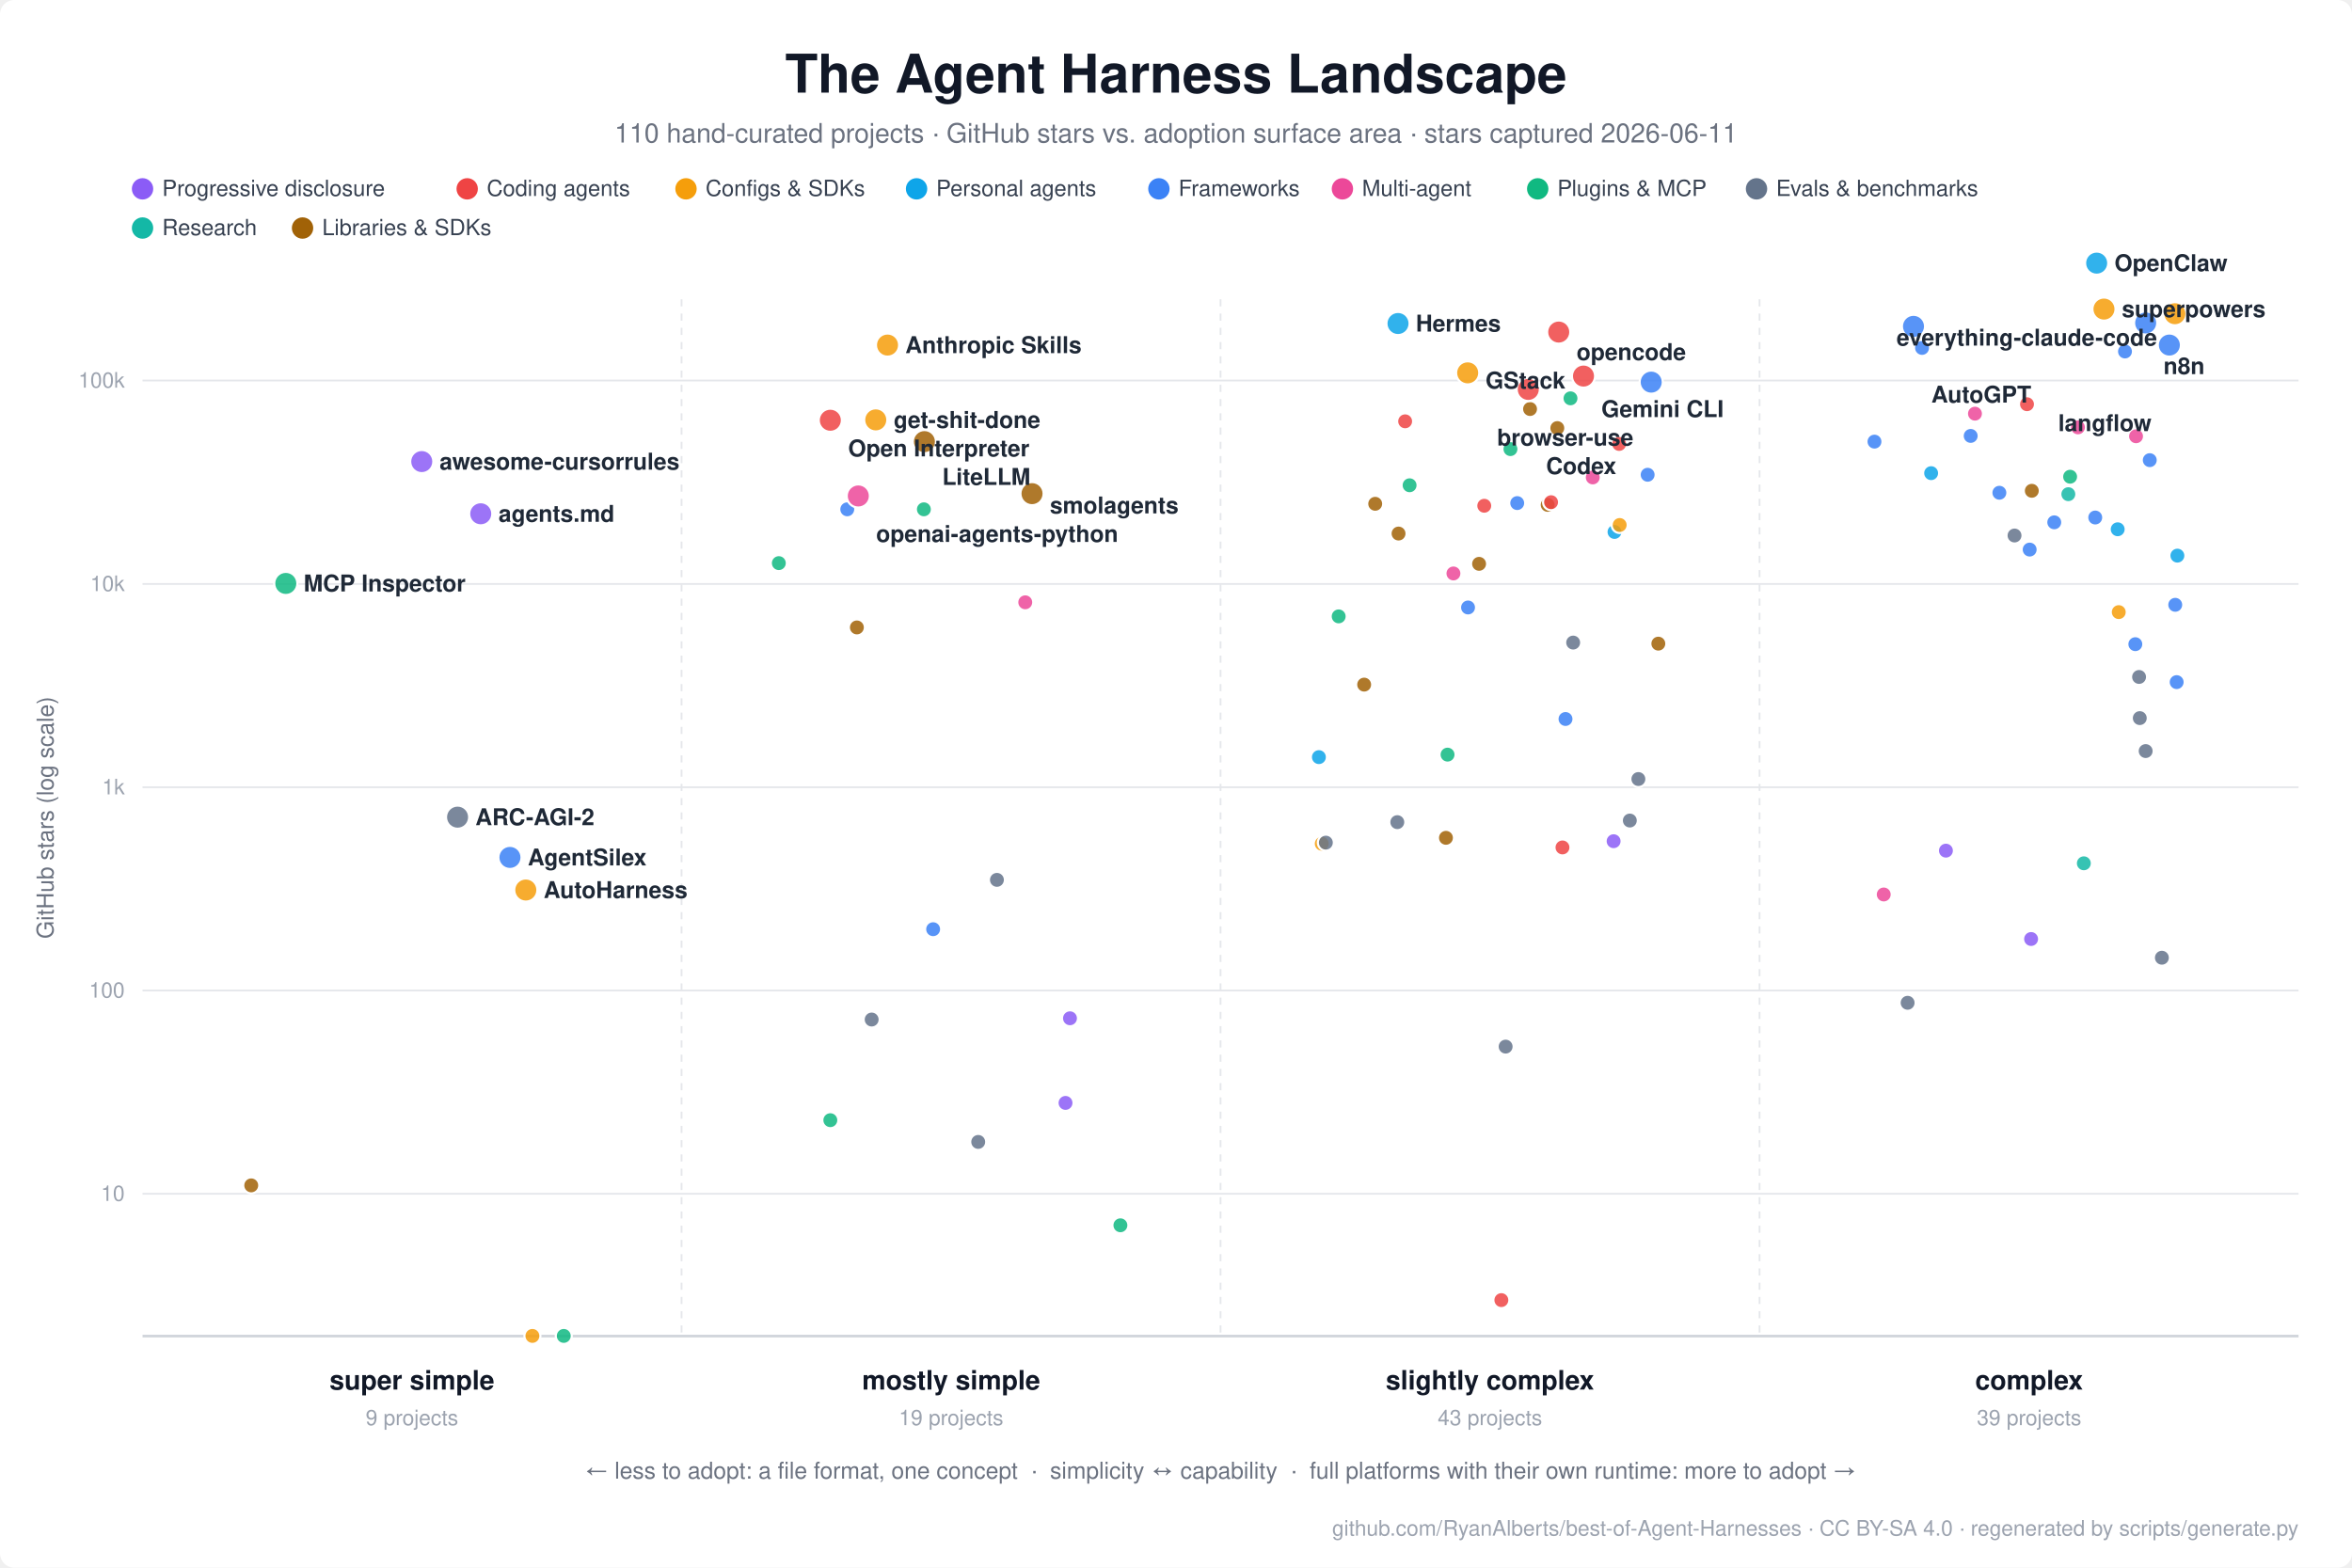
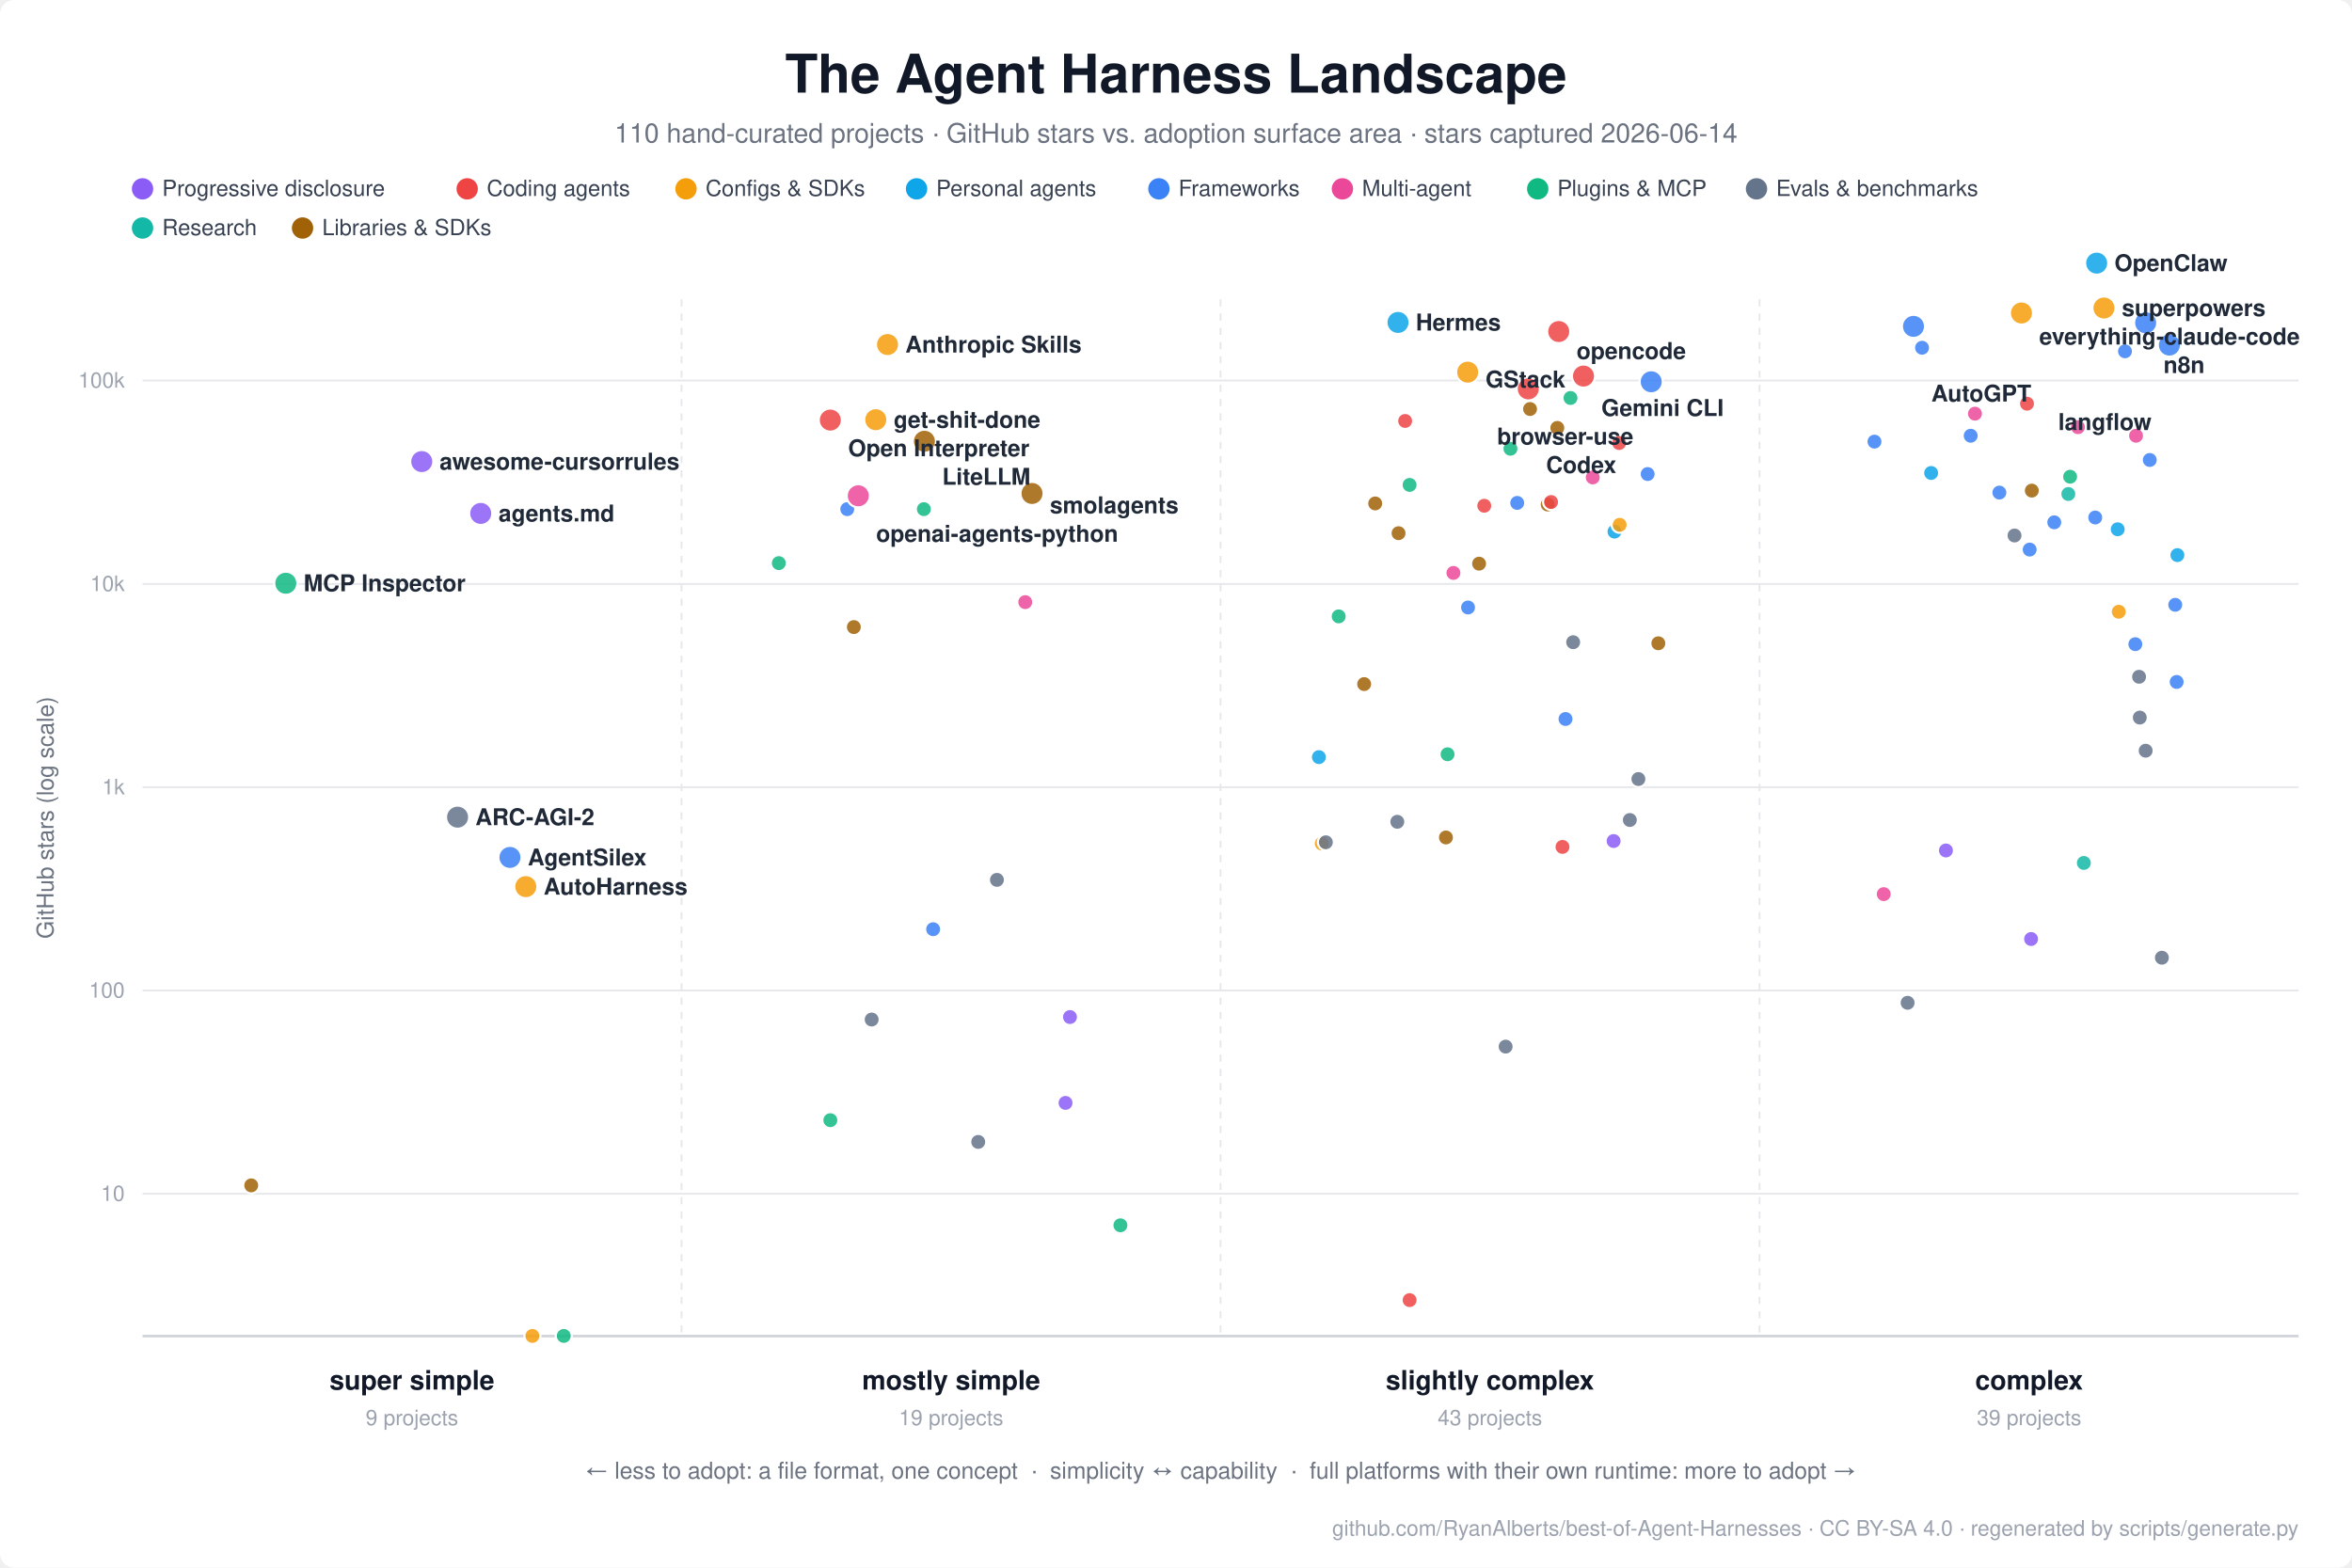
<svg xmlns="http://www.w3.org/2000/svg" viewBox="0 0 1320 880" font-family="-apple-system, 'Segoe UI', Helvetica, Arial, sans-serif">
  <rect width="1320" height="880" fill="#ffffff" rx="8" />
  <text x="660.0" y="52" text-anchor="middle" font-size="30" font-weight="700" fill="#111827">The Agent Harness Landscape</text>
-   <text x="660.0" y="80" text-anchor="middle" font-size="15" fill="#6b7280">110 hand-curated projects · GitHub stars vs. adoption surface area · stars captured 2026-06-11</text>
+   <text x="660.0" y="80" text-anchor="middle" font-size="15" fill="#6b7280">110 hand-curated projects · GitHub stars vs. adoption surface area · stars captured 2026-06-14</text>
  <circle cx="80" cy="106" r="6" fill="#8b5cf6" />
  <text x="91" y="110" font-size="12.5" fill="#374151">Progressive disclosure</text>
  <circle cx="262.2" cy="106" r="6" fill="#ef4444" />
  <text x="273.2" y="110" font-size="12.5" fill="#374151">Coding agents</text>
  <circle cx="385.0" cy="106" r="6" fill="#f59e0b" />
  <text x="396.0" y="110" font-size="12.5" fill="#374151">Configs &amp; SDKs</text>
  <circle cx="514.4" cy="106" r="6" fill="#0ea5e9" />
  <text x="525.4" y="110" font-size="12.5" fill="#374151">Personal agents</text>
  <circle cx="650.4" cy="106" r="6" fill="#3b82f6" />
  <text x="661.4" y="110" font-size="12.5" fill="#374151">Frameworks</text>
  <circle cx="753.4" cy="106" r="6" fill="#ec4899" />
  <text x="764.4" y="110" font-size="12.5" fill="#374151">Multi-agent</text>
  <circle cx="863.0" cy="106" r="6" fill="#10b981" />
  <text x="874.0" y="110" font-size="12.5" fill="#374151">Plugins &amp; MCP</text>
  <circle cx="985.8" cy="106" r="6" fill="#64748b" />
  <text x="996.8" y="110" font-size="12.5" fill="#374151">Evals &amp; benchmarks</text>
  <circle cx="80" cy="128" r="6" fill="#14b8a6" />
  <text x="91" y="132" font-size="12.5" fill="#374151">Research</text>
  <circle cx="169.8" cy="128" r="6" fill="#a16207" />
  <text x="180.8" y="132" font-size="12.5" fill="#374151">Libraries &amp; SDKs</text>
  <line x1="80" y1="670.1" x2="1290" y2="670.1" stroke="#e5e7eb" stroke-width="1" />
  <text x="70" y="674.1" text-anchor="end" font-size="12" fill="#9ca3af">10</text>
  <line x1="80" y1="556.0" x2="1290" y2="556.0" stroke="#e5e7eb" stroke-width="1" />
  <text x="70" y="560.0" text-anchor="end" font-size="12" fill="#9ca3af">100</text>
  <line x1="80" y1="441.9" x2="1290" y2="441.9" stroke="#e5e7eb" stroke-width="1" />
  <text x="70" y="445.9" text-anchor="end" font-size="12" fill="#9ca3af">1k</text>
  <line x1="80" y1="327.8" x2="1290" y2="327.8" stroke="#e5e7eb" stroke-width="1" />
  <text x="70" y="331.8" text-anchor="end" font-size="12" fill="#9ca3af">10k</text>
  <line x1="80" y1="213.6" x2="1290" y2="213.6" stroke="#e5e7eb" stroke-width="1" />
  <text x="70" y="217.6" text-anchor="end" font-size="12" fill="#9ca3af">100k</text>
  <text x="30" y="459" font-size="13" fill="#6b7280" transform="rotate(-90 30 459)" text-anchor="middle">GitHub stars (log scale)</text>
  <text x="231.2" y="780" text-anchor="middle" font-size="15" font-weight="600" fill="#111827">super simple</text>
  <text x="231.2" y="800" text-anchor="middle" font-size="12" fill="#9ca3af">9 projects</text>
  <line x1="382.5" y1="168" x2="382.5" y2="750" stroke="#e5e7eb" stroke-width="1" stroke-dasharray="4 4" />
  <text x="533.8" y="780" text-anchor="middle" font-size="15" font-weight="600" fill="#111827">mostly simple</text>
  <text x="533.8" y="800" text-anchor="middle" font-size="12" fill="#9ca3af">19 projects</text>
  <line x1="685.0" y1="168" x2="685.0" y2="750" stroke="#e5e7eb" stroke-width="1" stroke-dasharray="4 4" />
  <text x="836.2" y="780" text-anchor="middle" font-size="15" font-weight="600" fill="#111827">slightly complex</text>
  <text x="836.2" y="800" text-anchor="middle" font-size="12" fill="#9ca3af">43 projects</text>
  <line x1="987.5" y1="168" x2="987.5" y2="750" stroke="#e5e7eb" stroke-width="1" stroke-dasharray="4 4" />
  <text x="1138.8" y="780" text-anchor="middle" font-size="15" font-weight="600" fill="#111827">complex</text>
  <text x="1138.8" y="800" text-anchor="middle" font-size="12" fill="#9ca3af">39 projects</text>
  <line x1="80" y1="750" x2="1290" y2="750" stroke="#d1d5db" stroke-width="1.5" />
  <text x="685.0" y="830" text-anchor="middle" font-size="13" fill="#6b7280">←  less to adopt: a file format, one concept  ·  simplicity ↔ capability  ·  full platforms with their own runtime: more to adopt  →</text>
  <circle cx="316.4" cy="749.9" r="4.5" fill="#10b981" fill-opacity="0.85" stroke="#ffffff" stroke-width="1.2" />
  <circle cx="298.8" cy="749.9" r="4.5" fill="#f59e0b" fill-opacity="0.85" stroke="#ffffff" stroke-width="1.2" />
-   <circle cx="842.6" cy="729.8" r="4.5" fill="#ef4444" fill-opacity="0.85" stroke="#ffffff" stroke-width="1.2" />
+   <circle cx="791.1" cy="729.8" r="4.5" fill="#ef4444" fill-opacity="0.85" stroke="#ffffff" stroke-width="1.2" />
  <circle cx="628.8" cy="687.8" r="4.5" fill="#10b981" fill-opacity="0.85" stroke="#ffffff" stroke-width="1.2" />
  <circle cx="141.0" cy="665.4" r="4.5" fill="#a16207" fill-opacity="0.85" stroke="#ffffff" stroke-width="1.2" />
  <circle cx="549.0" cy="641.0" r="4.5" fill="#64748b" fill-opacity="0.85" stroke="#ffffff" stroke-width="1.2" />
  <circle cx="466.0" cy="628.8" r="4.5" fill="#10b981" fill-opacity="0.85" stroke="#ffffff" stroke-width="1.2" />
  <circle cx="598.0" cy="619.1" r="4.5" fill="#8b5cf6" fill-opacity="0.85" stroke="#ffffff" stroke-width="1.2" />
  <circle cx="845.0" cy="587.5" r="4.5" fill="#64748b" fill-opacity="0.85" stroke="#ffffff" stroke-width="1.2" />
  <circle cx="489.2" cy="572.3" r="4.5" fill="#64748b" fill-opacity="0.85" stroke="#ffffff" stroke-width="1.2" />
-   <circle cx="600.5" cy="571.6" r="4.5" fill="#8b5cf6" fill-opacity="0.85" stroke="#ffffff" stroke-width="1.2" />
+   <circle cx="600.5" cy="570.9" r="4.5" fill="#8b5cf6" fill-opacity="0.85" stroke="#ffffff" stroke-width="1.2" />
  <circle cx="1070.6" cy="562.9" r="4.5" fill="#64748b" fill-opacity="0.85" stroke="#ffffff" stroke-width="1.2" />
  <circle cx="1213.3" cy="537.6" r="4.5" fill="#64748b" fill-opacity="0.85" stroke="#ffffff" stroke-width="1.2" />
  <circle cx="1139.9" cy="527.1" r="4.5" fill="#8b5cf6" fill-opacity="0.85" stroke="#ffffff" stroke-width="1.2" />
  <circle cx="523.7" cy="521.6" r="4.5" fill="#3b82f6" fill-opacity="0.85" stroke="#ffffff" stroke-width="1.2" />
-   <circle cx="1057.2" cy="502.1" r="4.5" fill="#ec4899" fill-opacity="0.85" stroke="#ffffff" stroke-width="1.2" />
-   <circle cx="295.1" cy="499.6" r="6.5" fill="#f59e0b" fill-opacity="0.85" stroke="#ffffff" stroke-width="1.2" />
+   <circle cx="1057.2" cy="501.9" r="4.5" fill="#ec4899" fill-opacity="0.85" stroke="#ffffff" stroke-width="1.2" />
+   <circle cx="295.1" cy="497.7" r="6.5" fill="#f59e0b" fill-opacity="0.85" stroke="#ffffff" stroke-width="1.2" />
  <circle cx="559.5" cy="493.9" r="4.5" fill="#64748b" fill-opacity="0.85" stroke="#ffffff" stroke-width="1.2" />
-   <circle cx="1169.5" cy="484.6" r="4.5" fill="#14b8a6" fill-opacity="0.85" stroke="#ffffff" stroke-width="1.2" />
+   <circle cx="1169.5" cy="484.4" r="4.5" fill="#14b8a6" fill-opacity="0.85" stroke="#ffffff" stroke-width="1.2" />
  <circle cx="286.2" cy="481.3" r="6.5" fill="#3b82f6" fill-opacity="0.85" stroke="#ffffff" stroke-width="1.2" />
-   <circle cx="1092.1" cy="477.5" r="4.5" fill="#8b5cf6" fill-opacity="0.85" stroke="#ffffff" stroke-width="1.2" />
-   <circle cx="876.9" cy="475.7" r="4.5" fill="#ef4444" fill-opacity="0.85" stroke="#ffffff" stroke-width="1.2" />
-   <circle cx="741.8" cy="473.6" r="4.5" fill="#f59e0b" fill-opacity="0.85" stroke="#ffffff" stroke-width="1.2" />
-   <circle cx="744.1" cy="473.0" r="4.5" fill="#64748b" fill-opacity="0.85" stroke="#ffffff" stroke-width="1.2" />
-   <circle cx="905.6" cy="472.2" r="4.5" fill="#8b5cf6" fill-opacity="0.85" stroke="#ffffff" stroke-width="1.2" />
-   <circle cx="811.5" cy="470.3" r="4.5" fill="#a16207" fill-opacity="0.85" stroke="#ffffff" stroke-width="1.2" />
-   <circle cx="784.2" cy="461.5" r="4.5" fill="#64748b" fill-opacity="0.85" stroke="#ffffff" stroke-width="1.2" />
-   <circle cx="914.7" cy="460.6" r="4.5" fill="#64748b" fill-opacity="0.85" stroke="#ffffff" stroke-width="1.2" />
+   <circle cx="1092.1" cy="477.4" r="4.5" fill="#8b5cf6" fill-opacity="0.85" stroke="#ffffff" stroke-width="1.2" />
+   <circle cx="876.9" cy="475.4" r="4.5" fill="#ef4444" fill-opacity="0.85" stroke="#ffffff" stroke-width="1.2" />
+   <circle cx="741.8" cy="473.5" r="4.5" fill="#f59e0b" fill-opacity="0.85" stroke="#ffffff" stroke-width="1.2" />
+   <circle cx="744.1" cy="472.8" r="4.5" fill="#64748b" fill-opacity="0.85" stroke="#ffffff" stroke-width="1.2" />
+   <circle cx="905.6" cy="472.1" r="4.5" fill="#8b5cf6" fill-opacity="0.85" stroke="#ffffff" stroke-width="1.2" />
+   <circle cx="811.5" cy="470.1" r="4.5" fill="#a16207" fill-opacity="0.85" stroke="#ffffff" stroke-width="1.2" />
+   <circle cx="784.2" cy="461.3" r="4.5" fill="#64748b" fill-opacity="0.85" stroke="#ffffff" stroke-width="1.2" />
+   <circle cx="914.7" cy="460.3" r="4.5" fill="#64748b" fill-opacity="0.85" stroke="#ffffff" stroke-width="1.2" />
  <circle cx="256.8" cy="458.7" r="6.5" fill="#64748b" fill-opacity="0.85" stroke="#ffffff" stroke-width="1.2" />
  <circle cx="919.5" cy="437.3" r="4.5" fill="#64748b" fill-opacity="0.85" stroke="#ffffff" stroke-width="1.2" />
  <circle cx="740.2" cy="425.0" r="4.5" fill="#0ea5e9" fill-opacity="0.85" stroke="#ffffff" stroke-width="1.2" />
-   <circle cx="812.4" cy="423.6" r="4.5" fill="#10b981" fill-opacity="0.85" stroke="#ffffff" stroke-width="1.2" />
-   <circle cx="1204.2" cy="421.6" r="4.5" fill="#64748b" fill-opacity="0.85" stroke="#ffffff" stroke-width="1.2" />
+   <circle cx="812.4" cy="423.4" r="4.5" fill="#10b981" fill-opacity="0.85" stroke="#ffffff" stroke-width="1.2" />
+   <circle cx="1204.2" cy="421.4" r="4.5" fill="#64748b" fill-opacity="0.85" stroke="#ffffff" stroke-width="1.2" />
  <circle cx="878.6" cy="403.6" r="4.5" fill="#3b82f6" fill-opacity="0.85" stroke="#ffffff" stroke-width="1.2" />
-   <circle cx="1200.9" cy="403.1" r="4.5" fill="#64748b" fill-opacity="0.85" stroke="#ffffff" stroke-width="1.2" />
-   <circle cx="765.6" cy="384.3" r="4.5" fill="#a16207" fill-opacity="0.85" stroke="#ffffff" stroke-width="1.2" />
-   <circle cx="1221.6" cy="382.9" r="4.5" fill="#3b82f6" fill-opacity="0.85" stroke="#ffffff" stroke-width="1.2" />
-   <circle cx="1200.5" cy="380.0" r="4.5" fill="#64748b" fill-opacity="0.85" stroke="#ffffff" stroke-width="1.2" />
+   <circle cx="1200.9" cy="402.8" r="4.5" fill="#64748b" fill-opacity="0.85" stroke="#ffffff" stroke-width="1.2" />
+   <circle cx="765.6" cy="384.0" r="4.5" fill="#a16207" fill-opacity="0.85" stroke="#ffffff" stroke-width="1.2" />
+   <circle cx="1221.6" cy="382.8" r="4.5" fill="#3b82f6" fill-opacity="0.85" stroke="#ffffff" stroke-width="1.2" />
+   <circle cx="1200.5" cy="379.9" r="4.5" fill="#64748b" fill-opacity="0.85" stroke="#ffffff" stroke-width="1.2" />
  <circle cx="1198.4" cy="361.6" r="4.5" fill="#3b82f6" fill-opacity="0.85" stroke="#ffffff" stroke-width="1.2" />
-   <circle cx="930.7" cy="361.3" r="4.5" fill="#a16207" fill-opacity="0.85" stroke="#ffffff" stroke-width="1.2" />
-   <circle cx="882.9" cy="360.7" r="4.5" fill="#64748b" fill-opacity="0.85" stroke="#ffffff" stroke-width="1.2" />
-   <circle cx="480.9" cy="352.2" r="4.5" fill="#a16207" fill-opacity="0.85" stroke="#ffffff" stroke-width="1.2" />
+   <circle cx="930.7" cy="361.1" r="4.5" fill="#a16207" fill-opacity="0.85" stroke="#ffffff" stroke-width="1.2" />
+   <circle cx="882.9" cy="360.5" r="4.5" fill="#64748b" fill-opacity="0.85" stroke="#ffffff" stroke-width="1.2" />
+   <circle cx="479.2" cy="352.0" r="4.5" fill="#a16207" fill-opacity="0.85" stroke="#ffffff" stroke-width="1.2" />
  <circle cx="751.3" cy="346.0" r="4.5" fill="#10b981" fill-opacity="0.85" stroke="#ffffff" stroke-width="1.2" />
-   <circle cx="1189.1" cy="343.6" r="4.5" fill="#f59e0b" fill-opacity="0.85" stroke="#ffffff" stroke-width="1.2" />
+   <circle cx="1189.1" cy="343.4" r="4.5" fill="#f59e0b" fill-opacity="0.85" stroke="#ffffff" stroke-width="1.2" />
  <circle cx="823.9" cy="341.0" r="4.5" fill="#3b82f6" fill-opacity="0.85" stroke="#ffffff" stroke-width="1.2" />
  <circle cx="1220.8" cy="339.5" r="4.5" fill="#3b82f6" fill-opacity="0.85" stroke="#ffffff" stroke-width="1.2" />
-   <circle cx="575.4" cy="338.1" r="4.5" fill="#ec4899" fill-opacity="0.85" stroke="#ffffff" stroke-width="1.2" />
-   <circle cx="160.4" cy="327.5" r="6.5" fill="#10b981" fill-opacity="0.85" stroke="#ffffff" stroke-width="1.2" />
-   <circle cx="815.7" cy="321.9" r="4.5" fill="#ec4899" fill-opacity="0.85" stroke="#ffffff" stroke-width="1.2" />
-   <circle cx="830.1" cy="316.5" r="4.5" fill="#a16207" fill-opacity="0.85" stroke="#ffffff" stroke-width="1.2" />
+   <circle cx="575.4" cy="338.0" r="4.5" fill="#ec4899" fill-opacity="0.85" stroke="#ffffff" stroke-width="1.2" />
+   <circle cx="160.4" cy="327.4" r="6.5" fill="#10b981" fill-opacity="0.85" stroke="#ffffff" stroke-width="1.2" />
+   <circle cx="815.7" cy="321.6" r="4.5" fill="#ec4899" fill-opacity="0.85" stroke="#ffffff" stroke-width="1.2" />
+   <circle cx="830.1" cy="316.4" r="4.5" fill="#a16207" fill-opacity="0.85" stroke="#ffffff" stroke-width="1.2" />
  <circle cx="437.1" cy="316.1" r="4.5" fill="#10b981" fill-opacity="0.85" stroke="#ffffff" stroke-width="1.2" />
-   <circle cx="1222.0" cy="311.9" r="4.5" fill="#0ea5e9" fill-opacity="0.85" stroke="#ffffff" stroke-width="1.2" />
+   <circle cx="1222.0" cy="311.6" r="4.5" fill="#0ea5e9" fill-opacity="0.85" stroke="#ffffff" stroke-width="1.2" />
  <circle cx="1139.1" cy="308.5" r="4.5" fill="#3b82f6" fill-opacity="0.85" stroke="#ffffff" stroke-width="1.2" />
  <circle cx="1130.6" cy="300.6" r="4.5" fill="#64748b" fill-opacity="0.85" stroke="#ffffff" stroke-width="1.2" />
-   <circle cx="784.9" cy="299.5" r="4.5" fill="#a16207" fill-opacity="0.85" stroke="#ffffff" stroke-width="1.2" />
-   <circle cx="906.1" cy="298.6" r="4.5" fill="#0ea5e9" fill-opacity="0.85" stroke="#ffffff" stroke-width="1.2" />
+   <circle cx="784.9" cy="299.3" r="4.5" fill="#a16207" fill-opacity="0.85" stroke="#ffffff" stroke-width="1.2" />
+   <circle cx="906.1" cy="298.4" r="4.5" fill="#0ea5e9" fill-opacity="0.85" stroke="#ffffff" stroke-width="1.2" />
  <circle cx="1188.5" cy="297.1" r="4.5" fill="#0ea5e9" fill-opacity="0.85" stroke="#ffffff" stroke-width="1.2" />
-   <circle cx="909.0" cy="294.7" r="4.5" fill="#f59e0b" fill-opacity="0.85" stroke="#ffffff" stroke-width="1.2" />
+   <circle cx="909.0" cy="294.6" r="4.5" fill="#f59e0b" fill-opacity="0.85" stroke="#ffffff" stroke-width="1.2" />
  <circle cx="1152.9" cy="293.2" r="4.5" fill="#3b82f6" fill-opacity="0.85" stroke="#ffffff" stroke-width="1.2" />
  <circle cx="1175.9" cy="290.5" r="4.5" fill="#3b82f6" fill-opacity="0.85" stroke="#ffffff" stroke-width="1.2" />
-   <circle cx="269.8" cy="288.4" r="6.5" fill="#8b5cf6" fill-opacity="0.85" stroke="#ffffff" stroke-width="1.2" />
-   <circle cx="475.5" cy="285.9" r="4.5" fill="#3b82f6" fill-opacity="0.85" stroke="#ffffff" stroke-width="1.2" />
-   <circle cx="518.5" cy="285.9" r="4.5" fill="#10b981" fill-opacity="0.85" stroke="#ffffff" stroke-width="1.2" />
+   <circle cx="269.8" cy="288.2" r="6.5" fill="#8b5cf6" fill-opacity="0.85" stroke="#ffffff" stroke-width="1.2" />
+   <circle cx="518.5" cy="285.8" r="4.5" fill="#10b981" fill-opacity="0.85" stroke="#ffffff" stroke-width="1.2" />
+   <circle cx="475.5" cy="285.8" r="4.5" fill="#3b82f6" fill-opacity="0.85" stroke="#ffffff" stroke-width="1.2" />
  <circle cx="833.0" cy="283.9" r="4.5" fill="#ef4444" fill-opacity="0.85" stroke="#ffffff" stroke-width="1.2" />
-   <circle cx="868.6" cy="283.4" r="4.5" fill="#a16207" fill-opacity="0.85" stroke="#ffffff" stroke-width="1.2" />
-   <circle cx="771.8" cy="282.8" r="4.5" fill="#a16207" fill-opacity="0.85" stroke="#ffffff" stroke-width="1.2" />
-   <circle cx="851.5" cy="282.4" r="4.5" fill="#3b82f6" fill-opacity="0.85" stroke="#ffffff" stroke-width="1.2" />
-   <circle cx="870.5" cy="281.9" r="4.5" fill="#ef4444" fill-opacity="0.85" stroke="#ffffff" stroke-width="1.2" />
-   <circle cx="481.7" cy="278.4" r="6.5" fill="#ec4899" fill-opacity="0.85" stroke="#ffffff" stroke-width="1.2" />
-   <circle cx="1160.8" cy="277.4" r="4.5" fill="#14b8a6" fill-opacity="0.85" stroke="#ffffff" stroke-width="1.2" />
-   <circle cx="579.2" cy="277.1" r="6.5" fill="#a16207" fill-opacity="0.85" stroke="#ffffff" stroke-width="1.2" />
-   <circle cx="1122.1" cy="276.6" r="4.5" fill="#3b82f6" fill-opacity="0.85" stroke="#ffffff" stroke-width="1.2" />
-   <circle cx="1140.3" cy="275.5" r="4.5" fill="#a16207" fill-opacity="0.85" stroke="#ffffff" stroke-width="1.2" />
-   <circle cx="791.1" cy="272.4" r="4.5" fill="#10b981" fill-opacity="0.85" stroke="#ffffff" stroke-width="1.2" />
+   <circle cx="868.6" cy="283.2" r="4.5" fill="#a16207" fill-opacity="0.85" stroke="#ffffff" stroke-width="1.2" />
+   <circle cx="771.8" cy="282.6" r="4.5" fill="#a16207" fill-opacity="0.85" stroke="#ffffff" stroke-width="1.2" />
+   <circle cx="851.5" cy="282.3" r="4.5" fill="#3b82f6" fill-opacity="0.85" stroke="#ffffff" stroke-width="1.2" />
+   <circle cx="870.5" cy="281.8" r="4.5" fill="#ef4444" fill-opacity="0.85" stroke="#ffffff" stroke-width="1.2" />
+   <circle cx="481.7" cy="278.3" r="6.5" fill="#ec4899" fill-opacity="0.85" stroke="#ffffff" stroke-width="1.2" />
+   <circle cx="1160.8" cy="277.3" r="4.5" fill="#14b8a6" fill-opacity="0.85" stroke="#ffffff" stroke-width="1.2" />
+   <circle cx="579.2" cy="277.0" r="6.5" fill="#a16207" fill-opacity="0.85" stroke="#ffffff" stroke-width="1.2" />
+   <circle cx="1122.1" cy="276.5" r="4.5" fill="#3b82f6" fill-opacity="0.85" stroke="#ffffff" stroke-width="1.2" />
+   <circle cx="1140.3" cy="275.4" r="4.5" fill="#a16207" fill-opacity="0.85" stroke="#ffffff" stroke-width="1.2" />
+   <circle cx="791.1" cy="272.2" r="4.5" fill="#10b981" fill-opacity="0.85" stroke="#ffffff" stroke-width="1.2" />
  <circle cx="893.9" cy="268.0" r="4.5" fill="#ec4899" fill-opacity="0.85" stroke="#ffffff" stroke-width="1.2" />
  <circle cx="1161.8" cy="267.6" r="4.5" fill="#10b981" fill-opacity="0.85" stroke="#ffffff" stroke-width="1.2" />
-   <circle cx="924.7" cy="266.5" r="4.5" fill="#3b82f6" fill-opacity="0.85" stroke="#ffffff" stroke-width="1.2" />
-   <circle cx="1083.8" cy="265.6" r="4.5" fill="#0ea5e9" fill-opacity="0.85" stroke="#ffffff" stroke-width="1.2" />
+   <circle cx="924.7" cy="266.1" r="4.5" fill="#3b82f6" fill-opacity="0.85" stroke="#ffffff" stroke-width="1.2" />
+   <circle cx="1083.8" cy="265.5" r="4.5" fill="#0ea5e9" fill-opacity="0.85" stroke="#ffffff" stroke-width="1.2" />
  <circle cx="236.7" cy="259.1" r="6.5" fill="#8b5cf6" fill-opacity="0.85" stroke="#ffffff" stroke-width="1.2" />
-   <circle cx="1206.5" cy="258.3" r="4.5" fill="#3b82f6" fill-opacity="0.85" stroke="#ffffff" stroke-width="1.2" />
-   <circle cx="847.7" cy="252.1" r="4.5" fill="#10b981" fill-opacity="0.85" stroke="#ffffff" stroke-width="1.2" />
-   <circle cx="908.7" cy="249.2" r="4.5" fill="#ef4444" fill-opacity="0.85" stroke="#ffffff" stroke-width="1.2" />
-   <circle cx="518.8" cy="247.9" r="6.5" fill="#a16207" fill-opacity="0.85" stroke="#ffffff" stroke-width="1.2" />
+   <circle cx="1206.5" cy="258.2" r="4.5" fill="#3b82f6" fill-opacity="0.85" stroke="#ffffff" stroke-width="1.2" />
+   <circle cx="847.7" cy="251.9" r="4.5" fill="#10b981" fill-opacity="0.85" stroke="#ffffff" stroke-width="1.2" />
+   <circle cx="908.7" cy="248.7" r="4.5" fill="#ef4444" fill-opacity="0.85" stroke="#ffffff" stroke-width="1.2" />
  <circle cx="1052.0" cy="247.9" r="4.5" fill="#3b82f6" fill-opacity="0.85" stroke="#ffffff" stroke-width="1.2" />
-   <circle cx="1198.8" cy="244.9" r="4.5" fill="#ec4899" fill-opacity="0.85" stroke="#ffffff" stroke-width="1.2" />
-   <circle cx="1106.0" cy="244.7" r="4.5" fill="#3b82f6" fill-opacity="0.85" stroke="#ffffff" stroke-width="1.2" />
-   <circle cx="874.0" cy="240.3" r="4.5" fill="#a16207" fill-opacity="0.85" stroke="#ffffff" stroke-width="1.2" />
-   <circle cx="1166.2" cy="239.9" r="4.5" fill="#ec4899" fill-opacity="0.85" stroke="#ffffff" stroke-width="1.2" />
-   <circle cx="788.6" cy="236.5" r="4.5" fill="#ef4444" fill-opacity="0.85" stroke="#ffffff" stroke-width="1.2" />
-   <circle cx="466.0" cy="235.9" r="6.5" fill="#ef4444" fill-opacity="0.85" stroke="#ffffff" stroke-width="1.2" />
-   <circle cx="491.5" cy="235.7" r="6.5" fill="#f59e0b" fill-opacity="0.85" stroke="#ffffff" stroke-width="1.2" />
+   <circle cx="518.8" cy="247.7" r="6.5" fill="#a16207" fill-opacity="0.85" stroke="#ffffff" stroke-width="1.2" />
+   <circle cx="1198.8" cy="244.6" r="4.5" fill="#ec4899" fill-opacity="0.85" stroke="#ffffff" stroke-width="1.2" />
+   <circle cx="1106.0" cy="244.6" r="4.5" fill="#3b82f6" fill-opacity="0.85" stroke="#ffffff" stroke-width="1.2" />
+   <circle cx="874.0" cy="240.2" r="4.5" fill="#a16207" fill-opacity="0.85" stroke="#ffffff" stroke-width="1.2" />
+   <circle cx="1166.2" cy="239.8" r="4.5" fill="#ec4899" fill-opacity="0.85" stroke="#ffffff" stroke-width="1.2" />
+   <circle cx="788.6" cy="236.3" r="4.5" fill="#ef4444" fill-opacity="0.85" stroke="#ffffff" stroke-width="1.2" />
+   <circle cx="466.0" cy="235.8" r="6.5" fill="#ef4444" fill-opacity="0.85" stroke="#ffffff" stroke-width="1.2" />
+   <circle cx="491.5" cy="235.6" r="6.5" fill="#f59e0b" fill-opacity="0.85" stroke="#ffffff" stroke-width="1.2" />
  <circle cx="1108.4" cy="232.2" r="4.5" fill="#ec4899" fill-opacity="0.85" stroke="#ffffff" stroke-width="1.2" />
  <circle cx="858.7" cy="229.6" r="4.5" fill="#a16207" fill-opacity="0.85" stroke="#ffffff" stroke-width="1.2" />
-   <circle cx="1137.6" cy="226.9" r="4.5" fill="#ef4444" fill-opacity="0.85" stroke="#ffffff" stroke-width="1.2" />
-   <circle cx="881.4" cy="223.6" r="4.5" fill="#10b981" fill-opacity="0.85" stroke="#ffffff" stroke-width="1.2" />
-   <circle cx="857.7" cy="218.6" r="6.5" fill="#ef4444" fill-opacity="0.85" stroke="#ffffff" stroke-width="1.2" />
-   <circle cx="926.7" cy="214.5" r="6.5" fill="#3b82f6" fill-opacity="0.85" stroke="#ffffff" stroke-width="1.2" />
+   <circle cx="1137.6" cy="226.6" r="4.5" fill="#ef4444" fill-opacity="0.85" stroke="#ffffff" stroke-width="1.2" />
+   <circle cx="881.4" cy="223.4" r="4.5" fill="#10b981" fill-opacity="0.85" stroke="#ffffff" stroke-width="1.2" />
+   <circle cx="857.7" cy="218.3" r="6.5" fill="#ef4444" fill-opacity="0.85" stroke="#ffffff" stroke-width="1.2" />
+   <circle cx="926.7" cy="214.3" r="6.5" fill="#3b82f6" fill-opacity="0.85" stroke="#ffffff" stroke-width="1.2" />
  <circle cx="888.7" cy="211.1" r="6.5" fill="#ef4444" fill-opacity="0.85" stroke="#ffffff" stroke-width="1.2" />
-   <circle cx="823.7" cy="209.3" r="6.5" fill="#f59e0b" fill-opacity="0.85" stroke="#ffffff" stroke-width="1.2" />
-   <circle cx="1192.6" cy="197.3" r="4.5" fill="#3b82f6" fill-opacity="0.85" stroke="#ffffff" stroke-width="1.2" />
-   <circle cx="1078.7" cy="195.3" r="4.5" fill="#3b82f6" fill-opacity="0.85" stroke="#ffffff" stroke-width="1.2" />
-   <circle cx="498.1" cy="193.7" r="6.5" fill="#f59e0b" fill-opacity="0.85" stroke="#ffffff" stroke-width="1.2" />
+   <circle cx="823.7" cy="208.9" r="6.5" fill="#f59e0b" fill-opacity="0.85" stroke="#ffffff" stroke-width="1.2" />
+   <circle cx="1192.6" cy="197.2" r="4.5" fill="#3b82f6" fill-opacity="0.85" stroke="#ffffff" stroke-width="1.2" />
+   <circle cx="1078.7" cy="195.2" r="4.5" fill="#3b82f6" fill-opacity="0.85" stroke="#ffffff" stroke-width="1.2" />
  <circle cx="1217.5" cy="193.7" r="6.5" fill="#3b82f6" fill-opacity="0.85" stroke="#ffffff" stroke-width="1.2" />
-   <circle cx="874.8" cy="186.4" r="6.5" fill="#ef4444" fill-opacity="0.85" stroke="#ffffff" stroke-width="1.2" />
+   <circle cx="498.1" cy="193.4" r="6.5" fill="#f59e0b" fill-opacity="0.85" stroke="#ffffff" stroke-width="1.2" />
+   <circle cx="874.8" cy="186.1" r="6.5" fill="#ef4444" fill-opacity="0.85" stroke="#ffffff" stroke-width="1.2" />
  <circle cx="1073.9" cy="183.2" r="6.5" fill="#3b82f6" fill-opacity="0.85" stroke="#ffffff" stroke-width="1.2" />
-   <circle cx="784.6" cy="181.6" r="6.5" fill="#0ea5e9" fill-opacity="0.85" stroke="#ffffff" stroke-width="1.2" />
-   <circle cx="1204.2" cy="181.3" r="6.5" fill="#3b82f6" fill-opacity="0.85" stroke="#ffffff" stroke-width="1.2" />
-   <circle cx="1220.6" cy="176.1" r="6.5" fill="#f59e0b" fill-opacity="0.85" stroke="#ffffff" stroke-width="1.2" />
-   <circle cx="1180.8" cy="173.5" r="6.5" fill="#f59e0b" fill-opacity="0.85" stroke="#ffffff" stroke-width="1.2" />
+   <circle cx="1204.2" cy="181.2" r="6.5" fill="#3b82f6" fill-opacity="0.85" stroke="#ffffff" stroke-width="1.2" />
+   <circle cx="784.6" cy="181.0" r="6.5" fill="#0ea5e9" fill-opacity="0.85" stroke="#ffffff" stroke-width="1.2" />
+   <circle cx="1134.5" cy="175.7" r="6.5" fill="#f59e0b" fill-opacity="0.85" stroke="#ffffff" stroke-width="1.2" />
+   <circle cx="1180.8" cy="172.9" r="6.5" fill="#f59e0b" fill-opacity="0.85" stroke="#ffffff" stroke-width="1.2" />
  <circle cx="1176.7" cy="147.7" r="6.5" fill="#0ea5e9" fill-opacity="0.85" stroke="#ffffff" stroke-width="1.2" />
  <text x="246.7" y="263.6" text-anchor="start" font-size="13" font-weight="600" fill="#1f2937">awesome-cursorrules</text>
-   <text x="279.8" y="292.9" text-anchor="start" font-size="13" font-weight="600" fill="#1f2937">agents.md</text>
-   <text x="170.4" y="332.0" text-anchor="start" font-size="13" font-weight="600" fill="#1f2937">MCP Inspector</text>
+   <text x="279.8" y="292.7" text-anchor="start" font-size="13" font-weight="600" fill="#1f2937">agents.md</text>
+   <text x="170.4" y="331.9" text-anchor="start" font-size="13" font-weight="600" fill="#1f2937">MCP Inspector</text>
  <text x="266.8" y="463.2" text-anchor="start" font-size="13" font-weight="600" fill="#1f2937">ARC-AGI-2</text>
  <text x="296.2" y="485.8" text-anchor="start" font-size="13" font-weight="600" fill="#1f2937">AgentSilex</text>
-   <text x="305.1" y="504.1" text-anchor="start" font-size="13" font-weight="600" fill="#1f2937">AutoHarness</text>
-   <text x="508.1" y="198.2" text-anchor="start" font-size="13" font-weight="600" fill="#1f2937">Anthropic Skills</text>
-   <text x="501.5" y="240.2" text-anchor="start" font-size="13" font-weight="600" fill="#1f2937">get-shit-done</text>
-   <text x="476.0" y="256.2" text-anchor="start" font-size="13" font-weight="600" fill="#1f2937">Open Interpreter</text>
-   <text x="528.8" y="272.2" text-anchor="start" font-size="13" font-weight="600" fill="#1f2937">LiteLLM</text>
-   <text x="589.2" y="288.2" text-anchor="start" font-size="13" font-weight="600" fill="#1f2937">smolagents</text>
-   <text x="491.7" y="304.2" text-anchor="start" font-size="13" font-weight="600" fill="#1f2937">openai-agents-python</text>
-   <text x="794.6" y="186.1" text-anchor="start" font-size="13" font-weight="600" fill="#1f2937">Hermes</text>
-   <text x="884.8" y="202.1" text-anchor="start" font-size="13" font-weight="600" fill="#1f2937">opencode</text>
-   <text x="833.7" y="218.1" text-anchor="start" font-size="13" font-weight="600" fill="#1f2937">GStack</text>
-   <text x="898.7" y="234.1" text-anchor="start" font-size="13" font-weight="600" fill="#1f2937">Gemini CLI</text>
-   <text x="916.7" y="250.1" text-anchor="end" font-size="13" font-weight="600" fill="#1f2937">browser-use</text>
-   <text x="867.7" y="266.1" text-anchor="start" font-size="13" font-weight="600" fill="#1f2937">Codex</text>
+   <text x="305.1" y="502.2" text-anchor="start" font-size="13" font-weight="600" fill="#1f2937">AutoHarness</text>
+   <text x="508.1" y="197.9" text-anchor="start" font-size="13" font-weight="600" fill="#1f2937">Anthropic Skills</text>
+   <text x="501.5" y="240.1" text-anchor="start" font-size="13" font-weight="600" fill="#1f2937">get-shit-done</text>
+   <text x="476.0" y="256.1" text-anchor="start" font-size="13" font-weight="600" fill="#1f2937">Open Interpreter</text>
+   <text x="528.8" y="272.1" text-anchor="start" font-size="13" font-weight="600" fill="#1f2937">LiteLLM</text>
+   <text x="589.2" y="288.1" text-anchor="start" font-size="13" font-weight="600" fill="#1f2937">smolagents</text>
+   <text x="491.7" y="304.1" text-anchor="start" font-size="13" font-weight="600" fill="#1f2937">openai-agents-python</text>
+   <text x="794.6" y="185.5" text-anchor="start" font-size="13" font-weight="600" fill="#1f2937">Hermes</text>
+   <text x="884.8" y="201.5" text-anchor="start" font-size="13" font-weight="600" fill="#1f2937">opencode</text>
+   <text x="833.7" y="217.5" text-anchor="start" font-size="13" font-weight="600" fill="#1f2937">GStack</text>
+   <text x="898.7" y="233.5" text-anchor="start" font-size="13" font-weight="600" fill="#1f2937">Gemini CLI</text>
+   <text x="916.7" y="249.5" text-anchor="end" font-size="13" font-weight="600" fill="#1f2937">browser-use</text>
+   <text x="867.7" y="265.5" text-anchor="start" font-size="13" font-weight="600" fill="#1f2937">Codex</text>
  <text x="1186.7" y="152.2" text-anchor="start" font-size="13" font-weight="600" fill="#1f2937">OpenClaw</text>
-   <text x="1190.8" y="178.0" text-anchor="start" font-size="13" font-weight="600" fill="#1f2937">superpowers</text>
-   <text x="1210.6" y="194.0" text-anchor="end" font-size="13" font-weight="600" fill="#1f2937">everything-claude-code</text>
-   <text x="1214.2" y="210.0" text-anchor="start" font-size="13" font-weight="600" fill="#1f2937">n8n</text>
-   <text x="1083.9" y="226.0" text-anchor="start" font-size="13" font-weight="600" fill="#1f2937">AutoGPT</text>
-   <text x="1207.5" y="242.0" text-anchor="end" font-size="13" font-weight="600" fill="#1f2937">langflow</text>
+   <text x="1190.8" y="177.4" text-anchor="start" font-size="13" font-weight="600" fill="#1f2937">superpowers</text>
+   <text x="1144.5" y="193.4" text-anchor="start" font-size="13" font-weight="600" fill="#1f2937">everything-claude-code</text>
+   <text x="1214.2" y="209.4" text-anchor="start" font-size="13" font-weight="600" fill="#1f2937">n8n</text>
+   <text x="1083.9" y="225.4" text-anchor="start" font-size="13" font-weight="600" fill="#1f2937">AutoGPT</text>
+   <text x="1207.5" y="241.4" text-anchor="end" font-size="13" font-weight="600" fill="#1f2937">langflow</text>
  <text x="1290" y="862" text-anchor="end" font-size="12" fill="#9ca3af">github.com/RyanAlberts/best-of-Agent-Harnesses · CC BY-SA 4.0 · regenerated by scripts/generate.py</text>
</svg>
